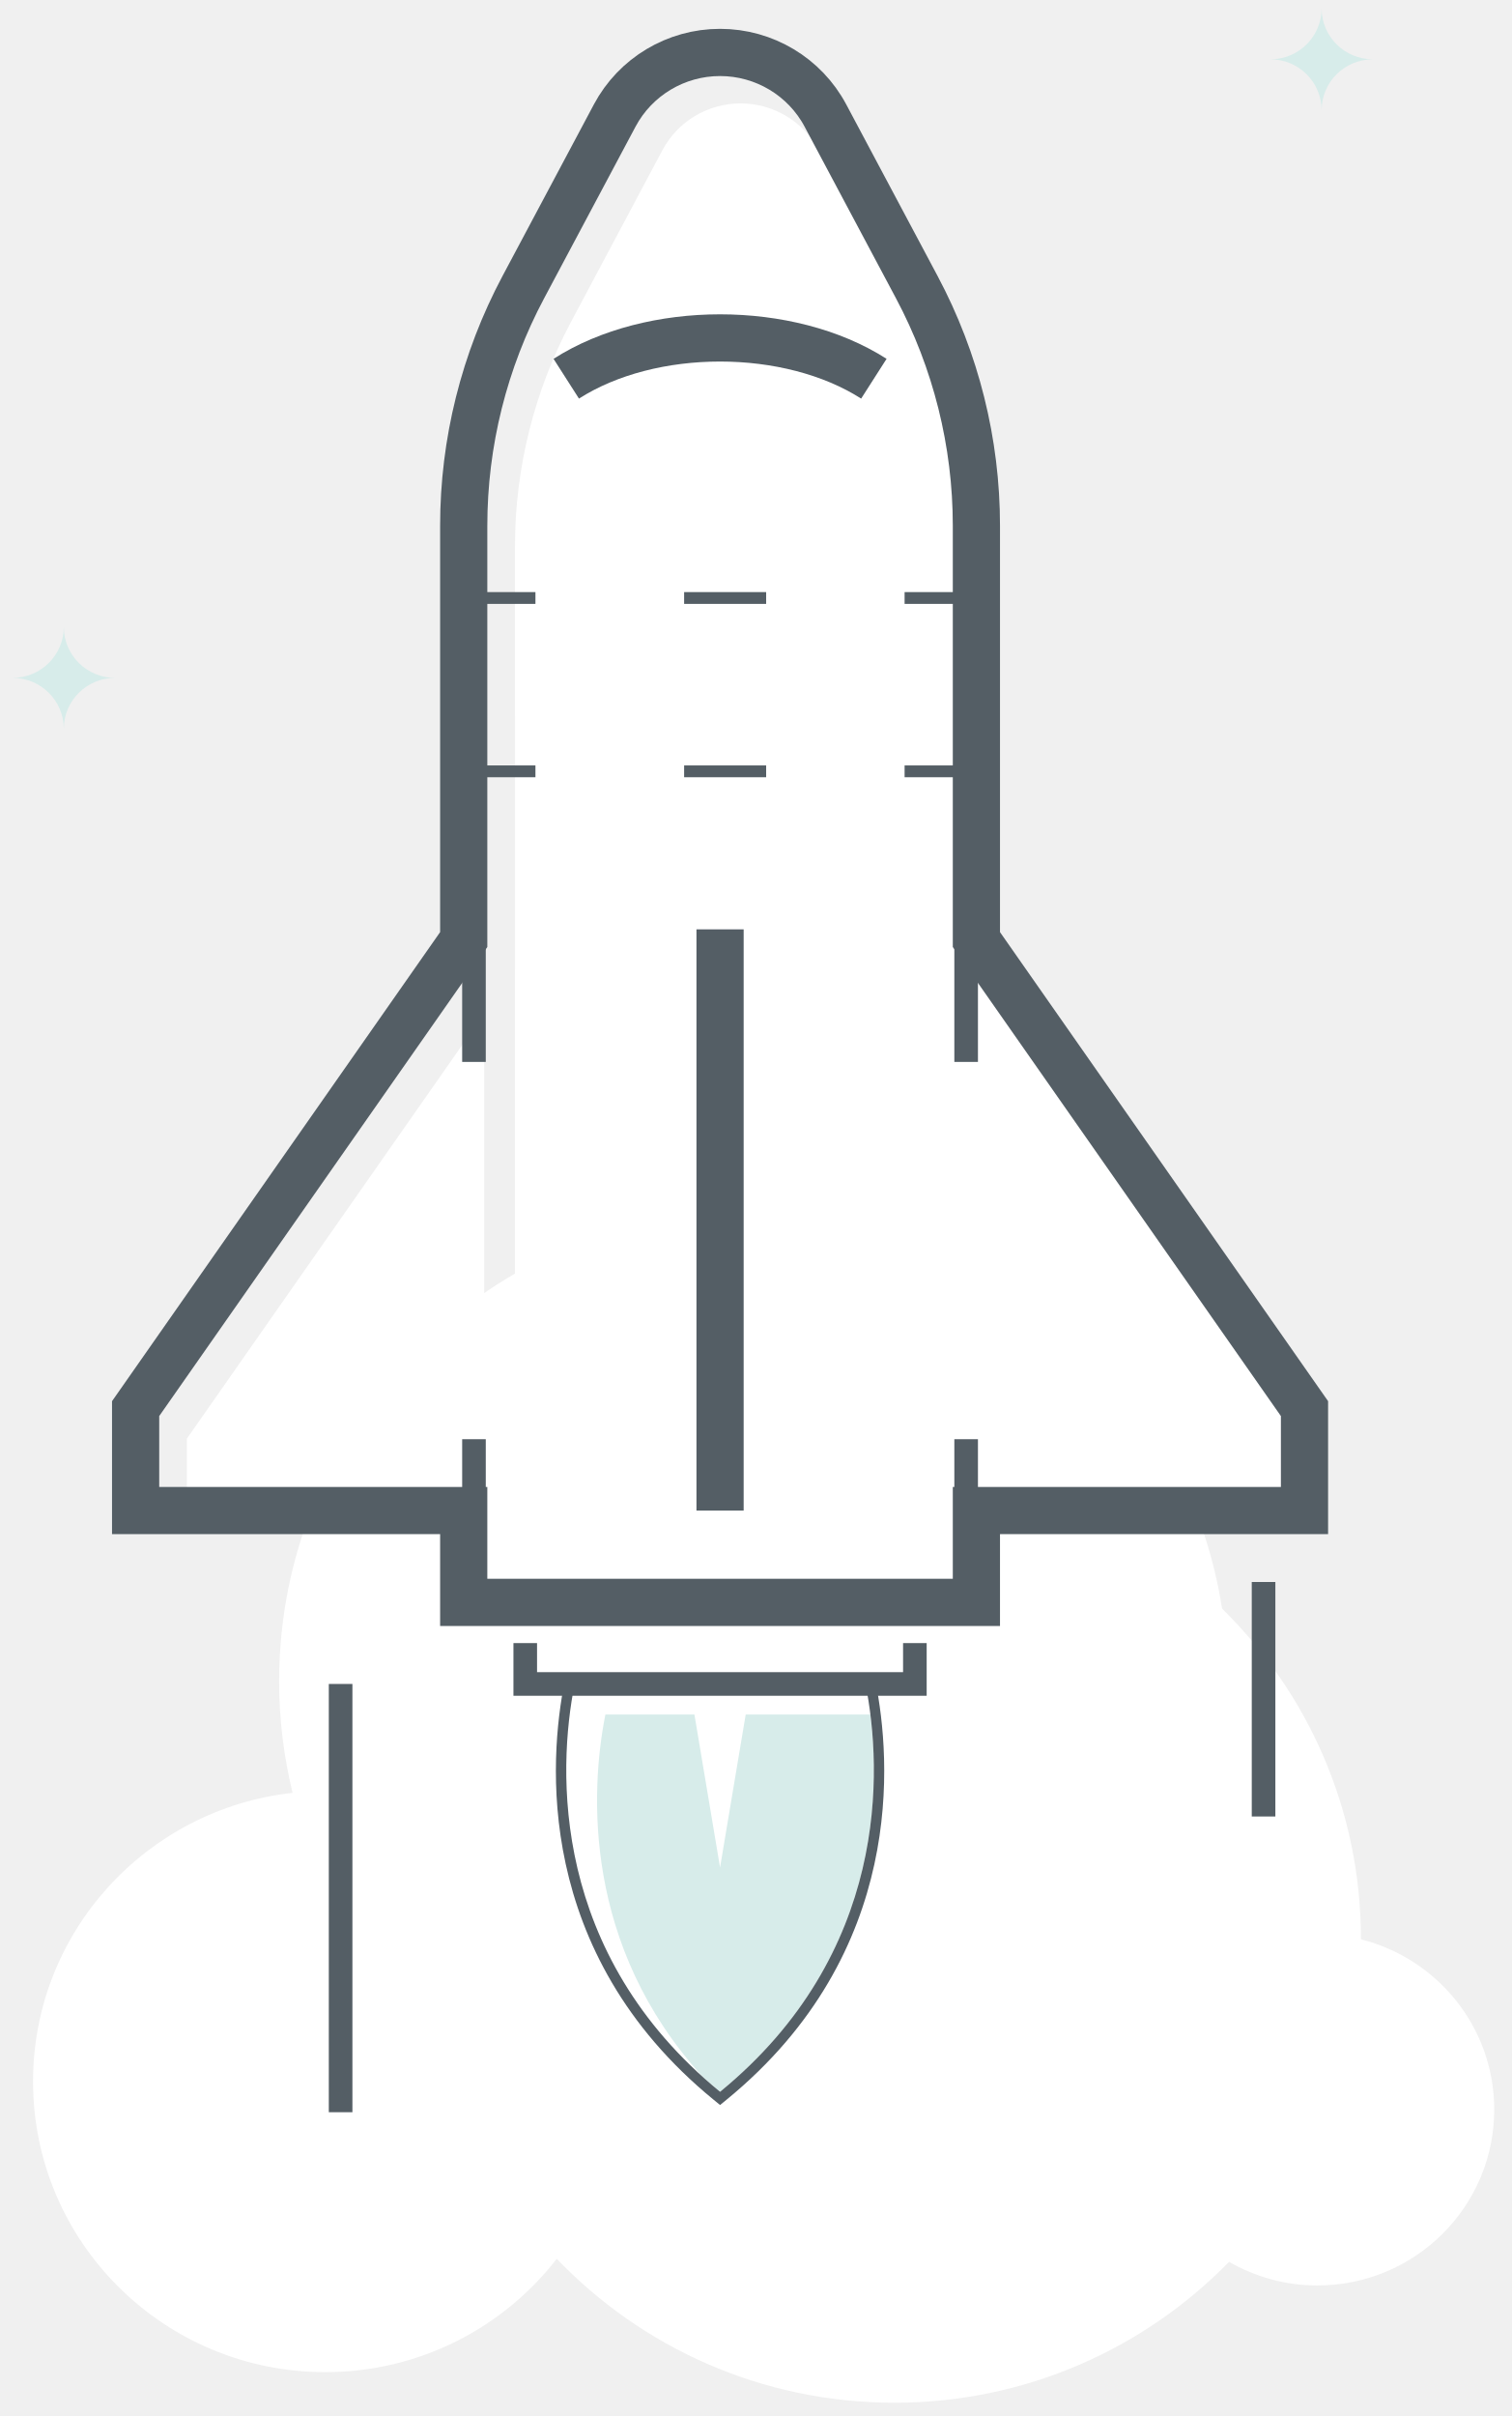
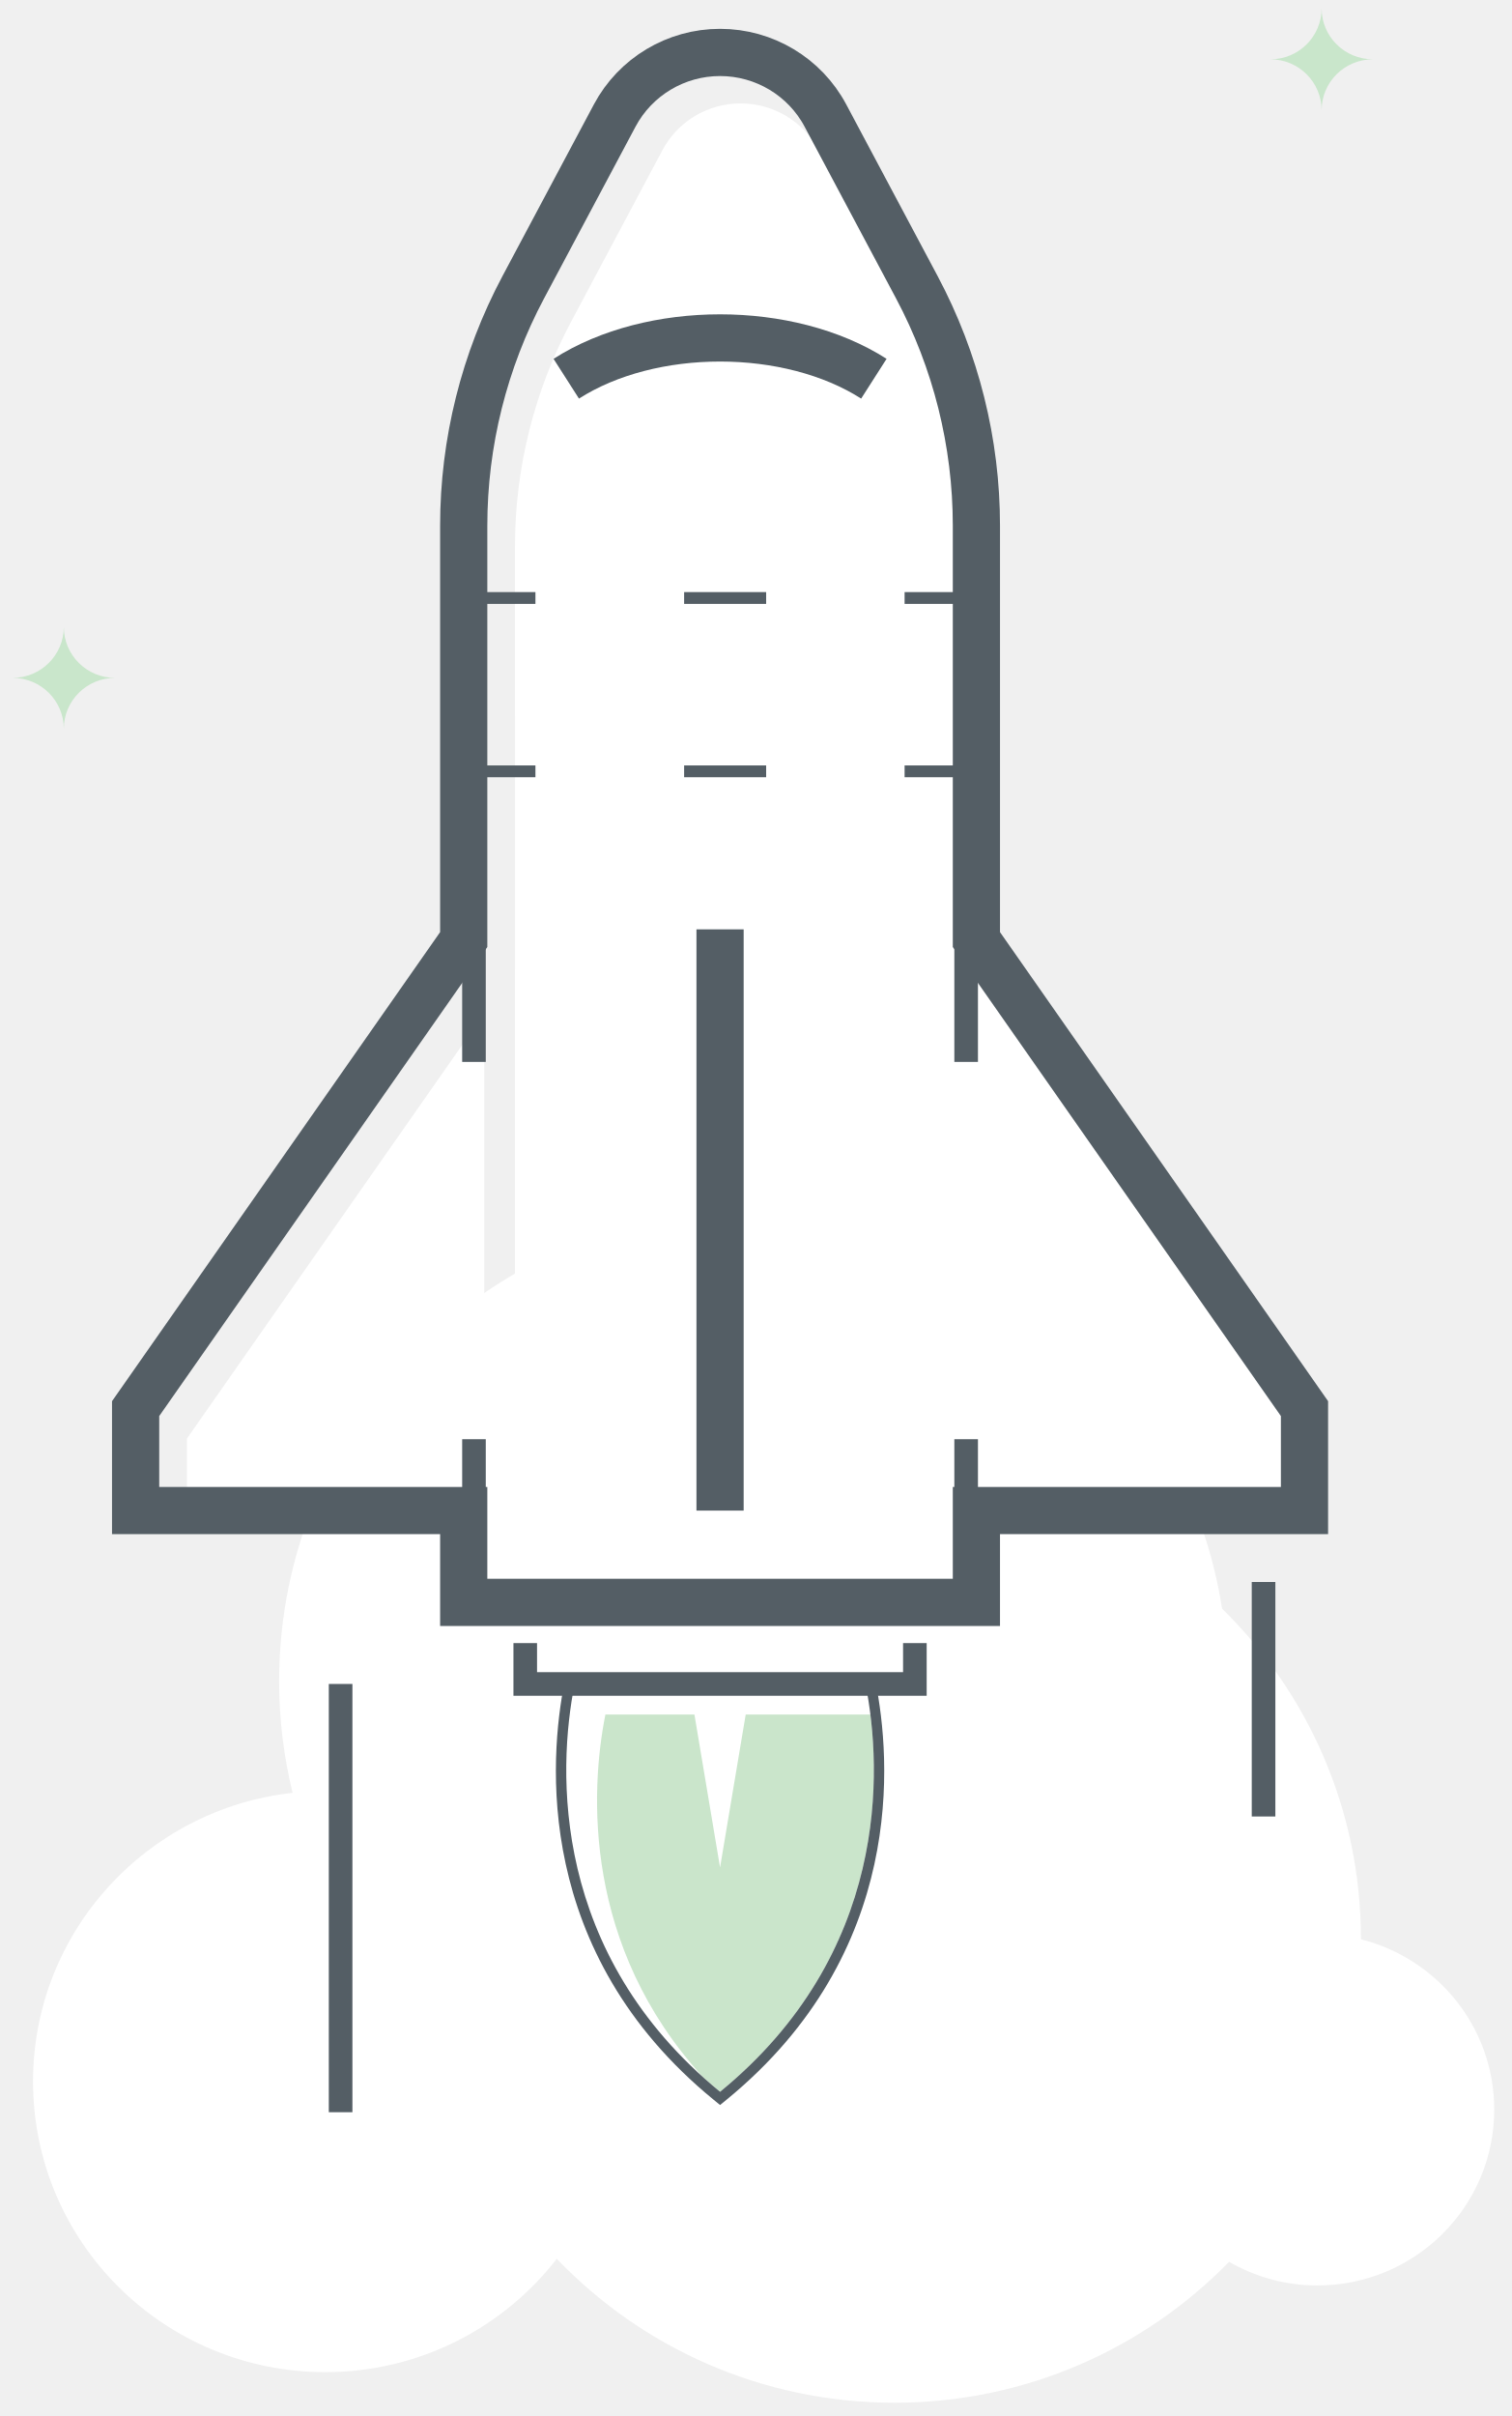
<svg xmlns="http://www.w3.org/2000/svg" width="82px" height="131px" viewBox="0 0 82 131" version="1.1">
  <defs />
  <g id="官網" stroke="none" stroke-width="1" fill="none" fill-rule="evenodd">
    <g id="首頁" transform="translate(-839, -834)">
      <g id="服務項目" transform="translate(0, 600)">
        <g id="3" transform="translate(800, 219)">
          <rect id="Rectangle-11" stroke="#FFFFFF" fill="#FFFFFF" opacity="0" x="0" y="0" width="160" height="160" />
          <g transform="translate(39.68, 15.36)" id="illustration">
            <g>
              <g id="Page-1" transform="translate(-0, 0)">
                <g id="1" transform="translate(0, 0)">
                  <g id="Rocket" transform="translate(-0, 0)">
                    <g id="illustration">
                      <path d="M73.131,104.792 C73.131,104.784 73.132,104.774 73.132,104.765 C73.132,97.76 70.25,91.426 65.602,86.865 C63.694,74.614 53.041,65.236 40.183,65.236 C25.976,65.236 14.459,76.685 14.459,90.808 C14.459,92.891 14.716,94.912 15.188,96.851 C7.27,97.728 1.112,104.4 1.112,112.506 C1.112,121.207 8.208,128.262 16.962,128.262 C22.074,128.262 26.619,125.852 29.517,122.117 C34.126,126.921 40.622,129.92 47.828,129.92 C54.951,129.92 61.382,126.99 65.981,122.281 C67.391,123.091 69.023,123.562 70.768,123.562 C76.067,123.562 80.362,119.293 80.362,114.026 C80.362,109.571 77.285,105.84 73.131,104.792" id="Fill-1" fill="#FFFFFF" />
                      <g id="rocket" transform="translate(6.673655, 2.211404)">
                        <path d="M18.909,52.384 L2.783,75.433 L2.783,78.78 L18.909,78.78 L18.909,52.384 L18.909,52.384 Z" id="Fill-4" fill="#FFFFFF" />
                        <path d="M45.047,48.893 L45.047,27.04 C45.047,22.819 43.996,18.614 42.009,14.882 L37.051,5.574 C36.218,4.008 34.594,3.037 32.813,3.037 C31.031,3.037 29.407,4.008 28.574,5.573 L23.616,14.882 C21.628,18.614 20.577,22.818 20.577,27.041 L20.578,49.999 L20.577,50 L20.577,78.78 L20.577,80.301 L20.577,83.76 L45.047,83.76 L45.047,78.78 L62.842,78.78 L62.842,74.327 L45.047,48.893 L45.047,48.893 Z" id="Fill-6" fill="#FFFFFF" />
                        <path d="M18.353,33.444 L18.353,55.008" id="Stroke-8" stroke="#545E65" stroke-width="1.28" />
                        <path d="M45.047,55.008 L45.047,33.445" id="Stroke-10" stroke="#545E65" stroke-width="1.28" />
                        <path d="M31.7,79.336 L31.7,47.82" id="Stroke-12" stroke="#545E65" stroke-width="2.56" />
                        <path d="M18.353,75.465 L18.353,79.336" id="Stroke-14" stroke="#545E65" stroke-width="1.28" />
                        <path d="M45.047,79.336 L45.047,75.465" id="Stroke-16" stroke="#545E65" stroke-width="1.28" />
                        <path d="M41.709,29.853 L45.603,29.853" id="Stroke-18" stroke="#545E65" stroke-width="0.64" />
                        <path d="M17.793,29.853 L21.687,29.853" id="Stroke-20" stroke="#545E65" stroke-width="0.64" />
                        <path d="M41.709,39.252 L45.603,39.252" id="Stroke-22" stroke="#545E65" stroke-width="0.64" />
                        <path d="M17.793,39.252 L21.687,39.252" id="Stroke-24" stroke="#545E65" stroke-width="0.64" />
                        <path d="M29.751,29.853 L34.2,29.853" id="Stroke-26" stroke="#545E65" stroke-width="0.64" />
                        <path d="M29.751,39.252 L34.2,39.252" id="Stroke-28" stroke="#545E65" stroke-width="0.64" />
                        <path d="M63.398,73.807 L45.603,48.373 L45.603,25.935 C45.603,21.426 44.494,16.985 42.371,13.001 L37.413,3.691 C36.293,1.588 34.094,0.272 31.7,0.272 L31.7,0.272 C29.306,0.272 27.108,1.588 25.987,3.691 L21.029,13 C18.906,16.985 17.797,21.426 17.797,25.935 L17.797,48.373 L0.002,73.807 L0.002,79.333 L17.797,79.333 L17.797,84.313 L45.603,84.313 L45.603,79.333 L63.398,79.333 L63.398,73.807 L63.398,73.807 L63.398,73.807 Z" id="Stroke-30" stroke="#545E65" stroke-width="2.56" />
                        <path d="M40.042,17.963 C35.431,15.015 27.968,15.015 23.358,17.963" id="Stroke-32" stroke="#545E65" stroke-width="2.56" />
                        <path d="M39.588,88.736 L23.812,88.736 C22.87,93.455 22.547,103.36 31.7,110.85 C40.854,103.36 40.53,93.455 39.588,88.736" id="Fill-34" fill="#FFFFFF" />
-                         <path d="M39.854,90.394 L25.481,90.394 C24.639,94.61 24.297,102.964 30.759,110.038 C31.062,110.311 31.373,110.582 31.7,110.85 C39.889,104.149 40.493,95.519 39.854,90.394" id="Fill-36" fill="#D7ECEA" />
+                         <path d="M39.854,90.394 L25.481,90.394 C24.639,94.61 24.297,102.964 30.759,110.038 C31.062,110.311 31.373,110.582 31.7,110.85 C39.889,104.149 40.493,95.519 39.854,90.394" id="Fill-36" fill="#4CA950" opacity="0.3" />
                        <path d="M11.12,88.736 L11.12,111.957" id="Stroke-38" stroke="#545E65" stroke-width="1.28" />
                        <path d="M61.178,83.207 L61.178,95.922" id="Stroke-40" stroke="#545E65" stroke-width="1.28" />
                        <path d="M40.045,88.183 L39.588,88.183 L23.812,88.183 L23.355,88.183 L23.266,88.628 C22.439,92.773 21.569,103.277 31.347,111.277 L31.7,111.566 L32.054,111.277 C41.831,103.277 40.961,92.773 40.134,88.628 L40.045,88.183 L40.045,88.183 Z M39.588,88.736 C40.53,93.455 40.854,103.36 31.7,110.85 C22.547,103.36 22.87,93.455 23.812,88.736 L39.588,88.736 L39.588,88.736 L39.588,88.736 Z" id="Fill-42" fill="#545E65" />
                        <path d="M30.032,88.736 L31.7,98.686 L33.369,88.736 L30.032,88.736 L30.032,88.736 Z" id="Fill-44" fill="#FFFFFF" />
                        <path d="M21.134,86.52 L21.134,88.736 L42.266,88.736 L42.266,86.52" id="Stroke-46" stroke="#545E65" stroke-width="1.28" />
                      </g>
-                       <path d="M73.781,2.856 C72.245,2.856 71,1.619 71,0.092 C71,1.619 69.755,2.856 68.22,2.856 C69.755,2.856 71,4.094 71,5.621 C71,4.094 72.245,2.856 73.781,2.856" id="Fill-48" fill="#D7ECEA" />
-                       <path d="M5.561,36.396 C4.026,36.396 2.781,35.158 2.781,33.632 C2.781,35.158 1.535,36.396 -1.13686838e-13,36.396 C1.535,36.396 2.781,37.634 2.781,39.16 C2.781,37.634 4.026,36.396 5.561,36.396" id="Fill-51" fill="#D7ECEA" />
+                       <path d="M73.781,2.856 C72.245,2.856 71,1.619 71,0.092 C71,1.619 69.755,2.856 68.22,2.856 C69.755,2.856 71,4.094 71,5.621 C71,4.094 72.245,2.856 73.781,2.856" id="Fill-48" fill="#C9E6CB" />
+                       <path d="M5.561,36.396 C4.026,36.396 2.781,35.158 2.781,33.632 C2.781,35.158 1.535,36.396 -1.13686838e-13,36.396 C1.535,36.396 2.781,37.634 2.781,39.16 C2.781,37.634 4.026,36.396 5.561,36.396" id="Fill-51" fill="#C9E6CB" />
                    </g>
                  </g>
                </g>
              </g>
            </g>
          </g>
        </g>
      </g>
    </g>
  </g>
</svg>
